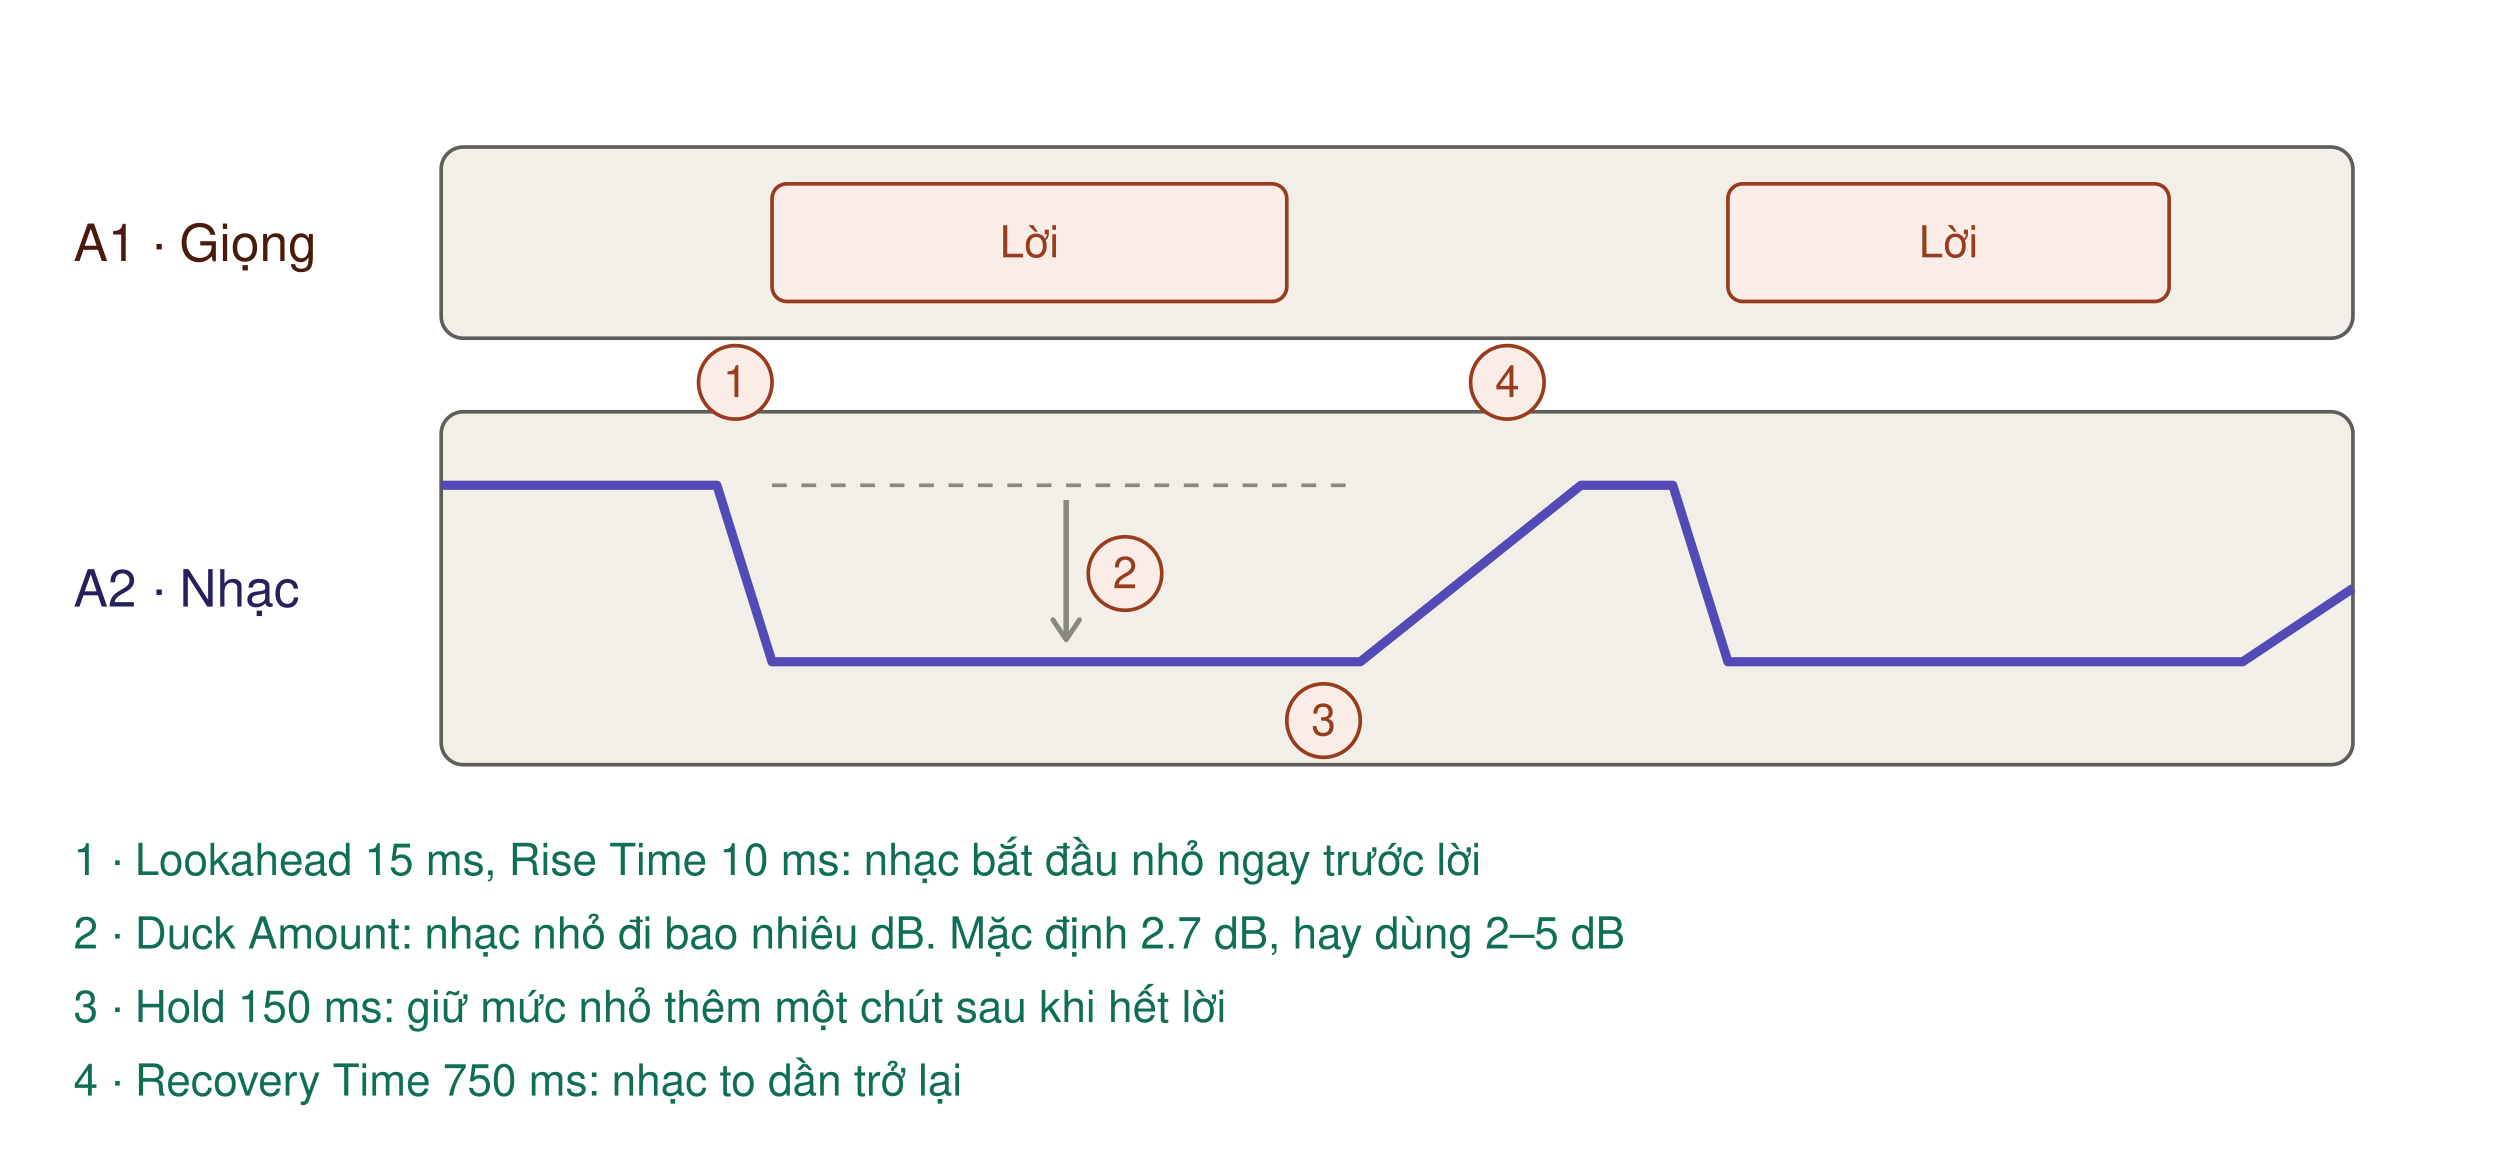
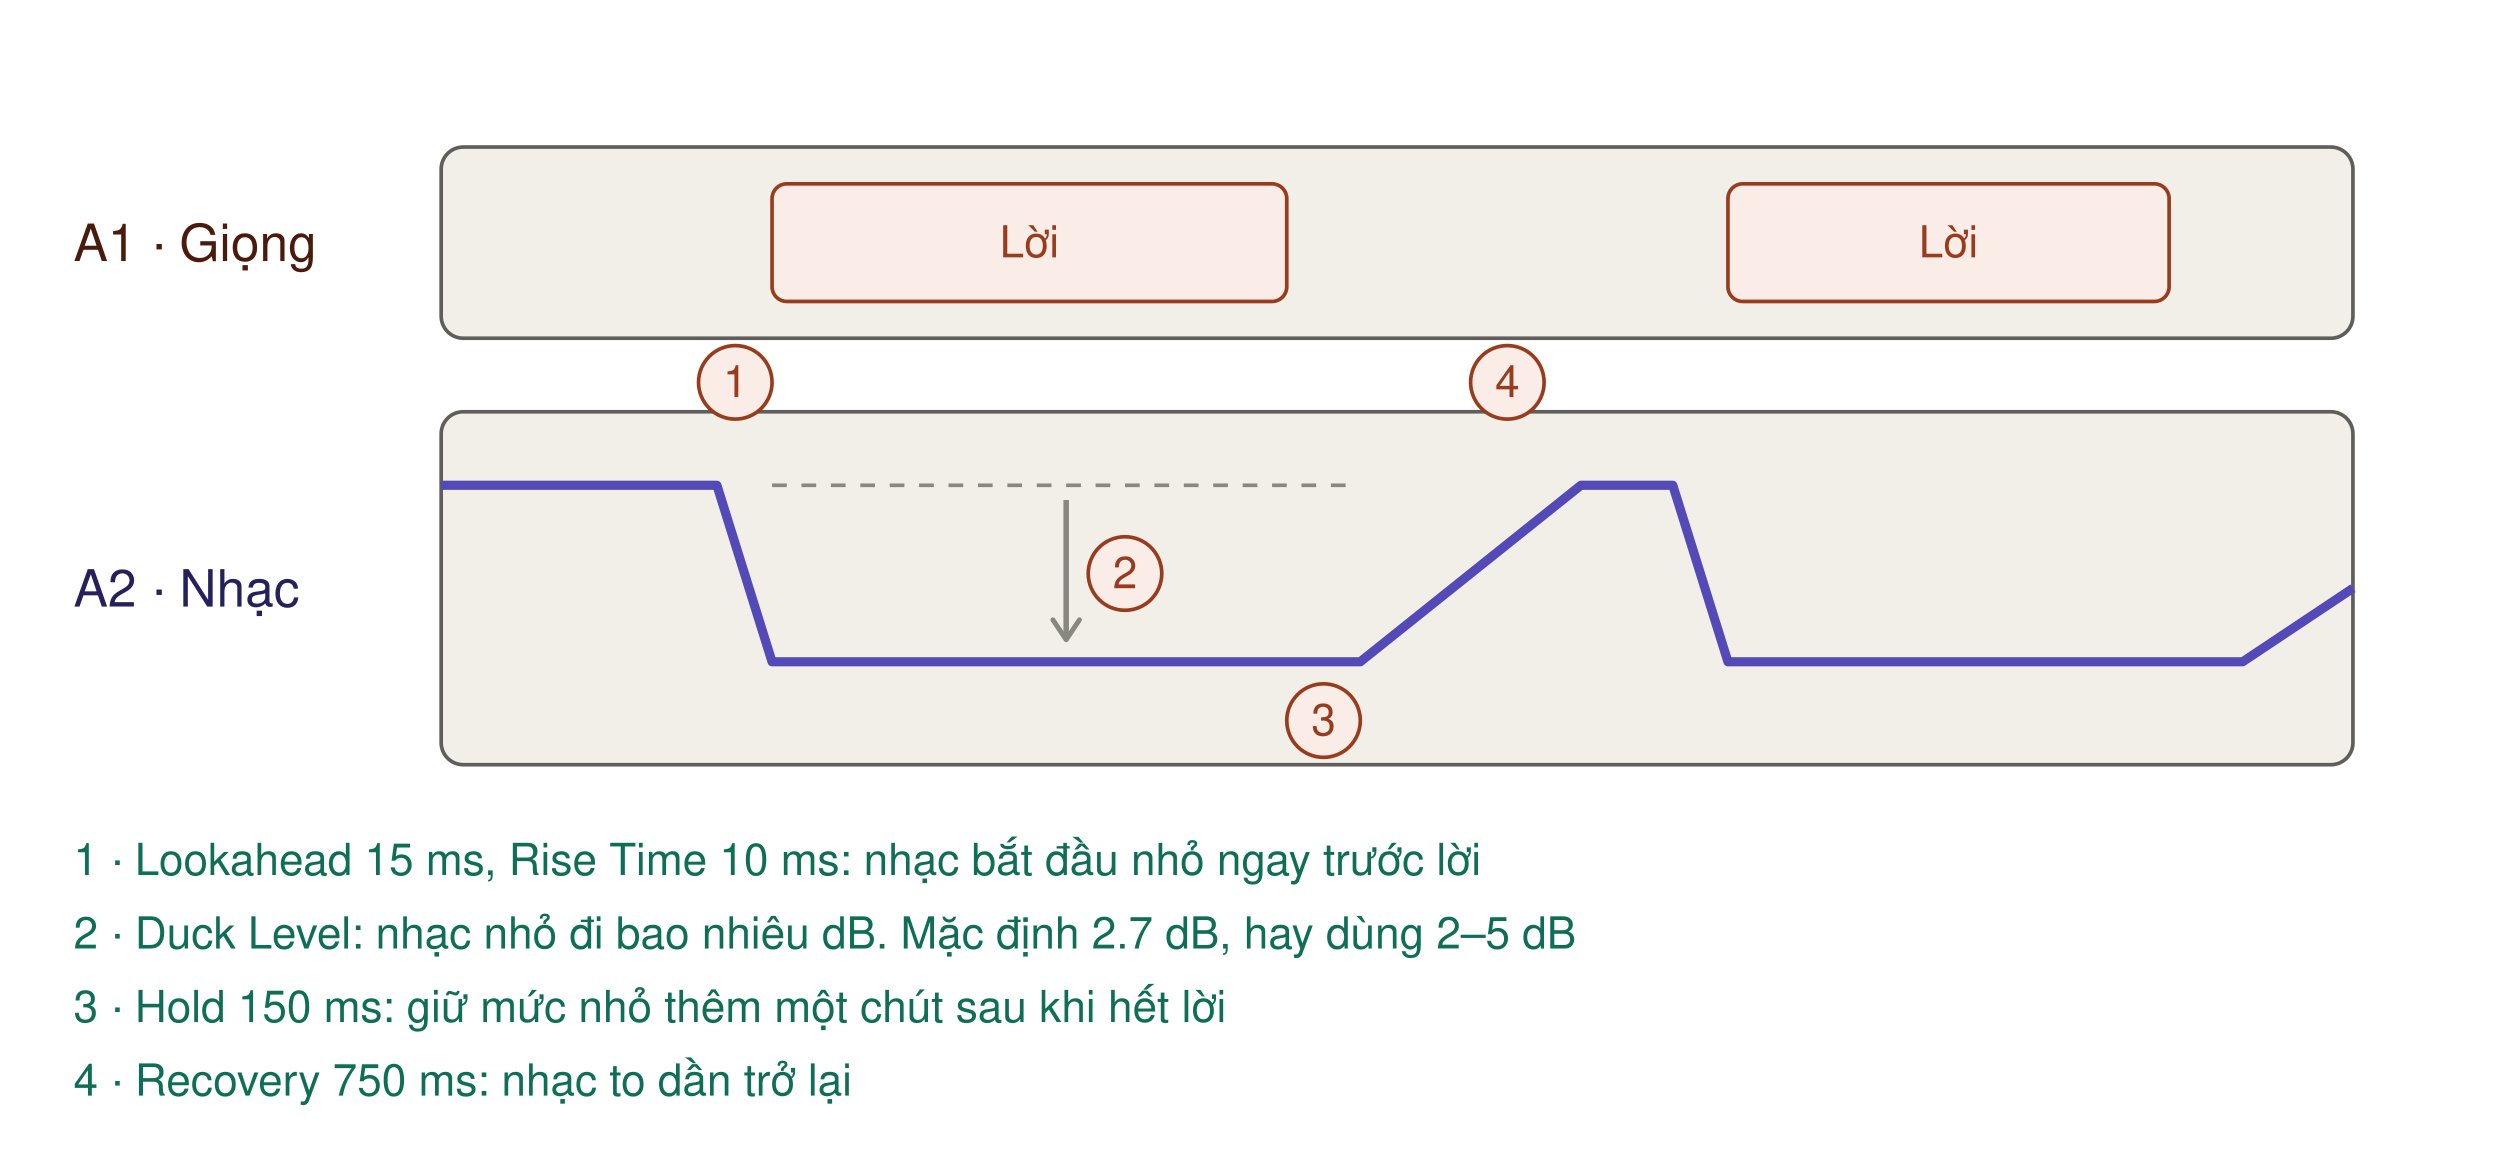
<svg xmlns="http://www.w3.org/2000/svg" width="680" height="316" viewBox="0 0 680 316" role="img">
  <style>
.bx{stroke-width:1}
.t{font:500 14px -apple-system,Helvetica,Arial,sans-serif}
.s{font:400 12px -apple-system,Helvetica,Arial,sans-serif}
.gy rect,.gy circle,.gy{fill:#F1EFE8;stroke:#5F5E5A}.gy .t{fill:#2C2C2A}.gy .s{fill:#5F5E5A}
.tl rect,.tl circle{fill:#E1F5EE;stroke:#0F6E56}.tl .t{fill:#04342C}.tl .s{fill:#0F6E56}
.pu rect,.pu circle{fill:#EEEDFE;stroke:#534AB7}.pu .t{fill:#26215C}.pu .s{fill:#534AB7}
.co rect,.co circle{fill:#FAECE7;stroke:#993C1D}.co .t{fill:#4A1B0C}.co .s{fill:#993C1D}
.ar{stroke:#888780;stroke-width:1.5;fill:none}
</style>
  <defs>
    <marker id="a" viewBox="0 0 10 10" refX="8" refY="5" markerWidth="6" markerHeight="6" orient="auto-start-reverse">
      <path d="M2 1L8 5L2 9" fill="none" stroke="context-stroke" stroke-width="1.5" stroke-linecap="round" stroke-linejoin="round" />
    </marker>
  </defs>
  <g class="gy">
    <rect class="bx" x="120" y="40" width="520" height="52" rx="6" />
  </g>
  <g class="gy">
    <rect class="bx" x="120" y="112" width="520" height="96" rx="6" />
  </g>
  <g class="co">
    <text class="t" x="20" y="71" text-anchor="start">A1 · Giọng</text>
  </g>
  <g class="pu">
    <text class="t" x="20" y="165" text-anchor="start">A2 · Nhạc</text>
  </g>
  <g class="co">
    <rect class="bx" x="210" y="50" width="140" height="32" rx="4" />
    <text class="s" x="280" y="70" text-anchor="middle">Lời</text>
  </g>
  <g class="co">
    <rect class="bx" x="470" y="50" width="120" height="32" rx="4" />
    <text class="s" x="530" y="70" text-anchor="middle">Lời</text>
  </g>
  <path d="M120 132 L195 132 L210 180 L370 180 L430 132 L455 132 L470 180 L610 180 L640 160" fill="none" stroke="#534AB7" stroke-width="2.5" stroke-linejoin="round" />
  <line x1="210" y1="132" x2="370" y2="132" stroke="#888780" stroke-width="1" stroke-dasharray="4 4" />
  <line class="ar" x1="290" y1="136" x2="290" y2="174" marker-end="url(#a)" />
  <g class="co">
    <circle class="bx" cx="200" cy="104" r="10" />
    <text class="s" x="200" y="108" text-anchor="middle">1</text>
  </g>
  <g class="co">
    <circle class="bx" cx="306" cy="156" r="10" />
    <text class="s" x="306" y="160" text-anchor="middle">2</text>
  </g>
  <g class="co">
    <circle class="bx" cx="360" cy="196" r="10" />
    <text class="s" x="360" y="200" text-anchor="middle">3</text>
  </g>
  <g class="co">
    <circle class="bx" cx="410" cy="104" r="10" />
    <text class="s" x="410" y="108" text-anchor="middle">4</text>
  </g>
  <g class="tl">
    <text class="s" x="20" y="238" text-anchor="start">1 · Lookahead 15 ms, Rise Time 10 ms: nhạc bắt đầu nhỏ ngay trước lời</text>
  </g>
  <g class="tl">
-     <text class="s" x="20" y="258" text-anchor="start">2 · Duck Amount: nhạc nhỏ đi bao nhiêu dB. Mặc định 2.7 dB, hay dùng 2–5 dB</text>
+     <text class="s" x="20" y="258" text-anchor="start">2 · Duck Level: nhạc nhỏ đi bao nhiêu dB. Mặc định 2.7 dB, hay dùng 2–5 dB</text>
  </g>
  <g class="tl">
    <text class="s" x="20" y="278" text-anchor="start">3 · Hold 150 ms: giữ mức nhỏ thêm một chút sau khi hết lời</text>
  </g>
  <g class="tl">
-     <text class="s" x="20" y="298" text-anchor="start">4 · Recovery Time 750 ms: nhạc to dần trở lại</text>
+     <text class="s" x="20" y="298" text-anchor="start">4 · Recovery 750 ms: nhạc to dần trở lại</text>
  </g>
</svg>
